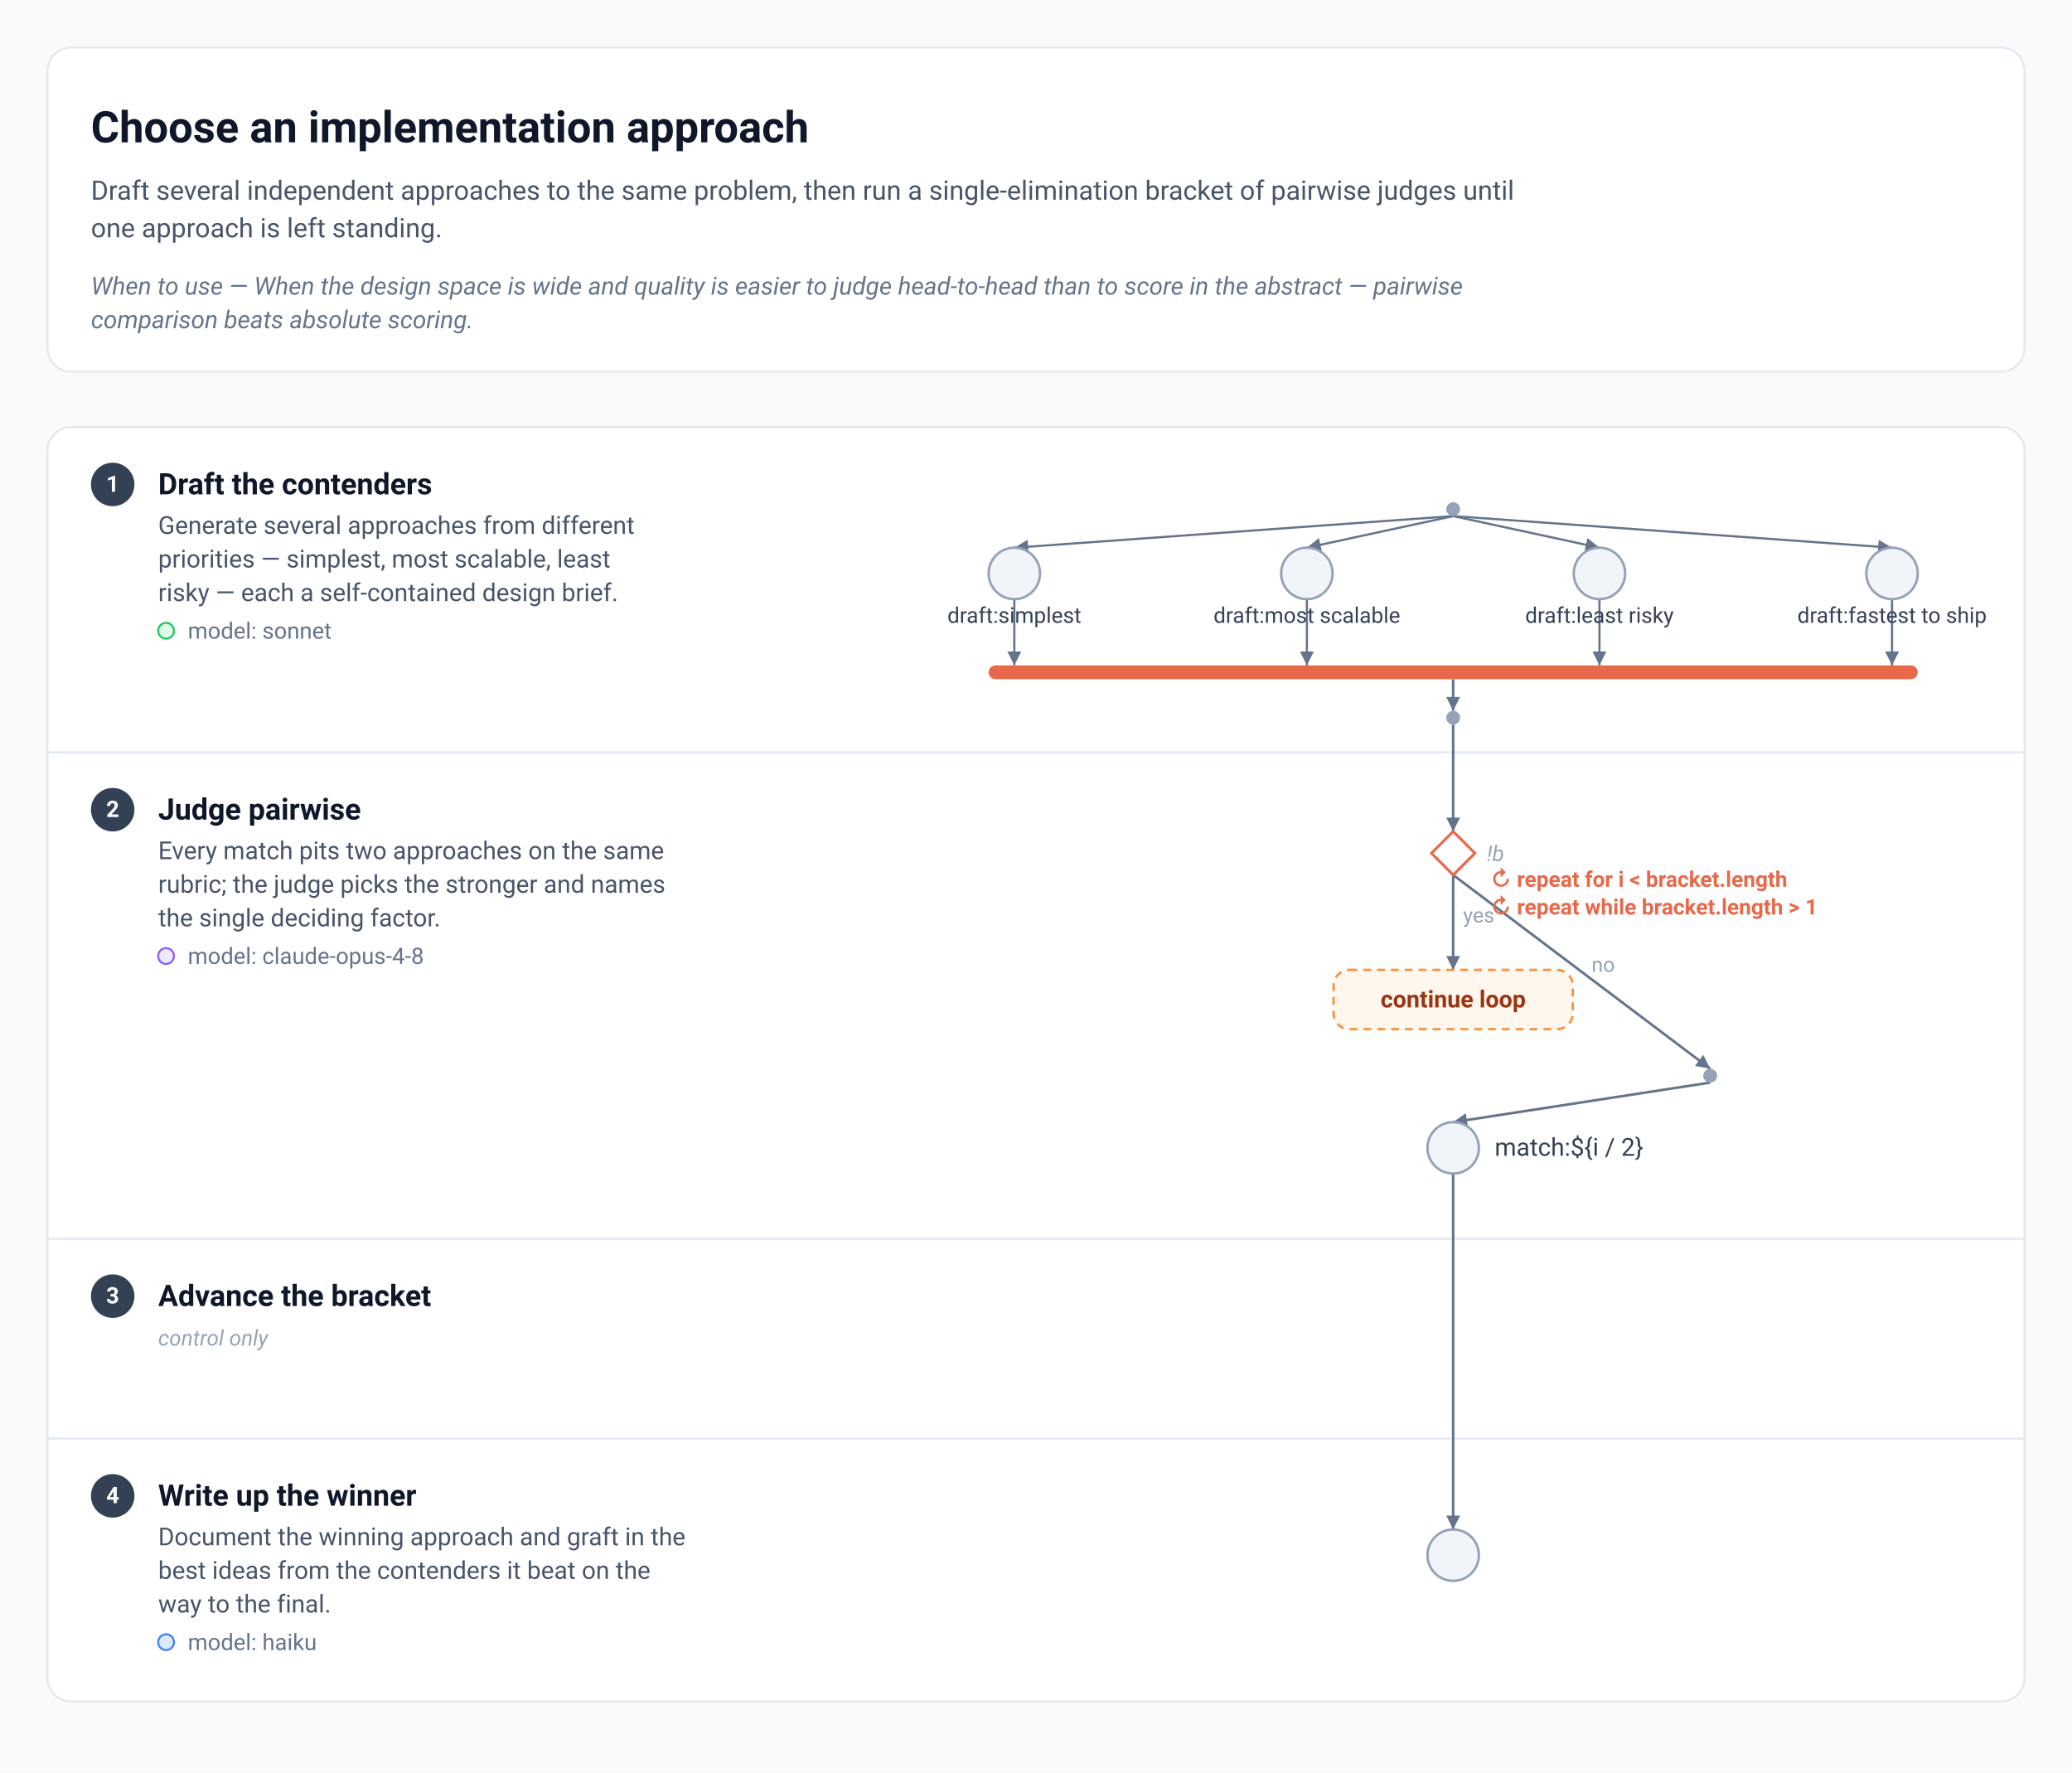
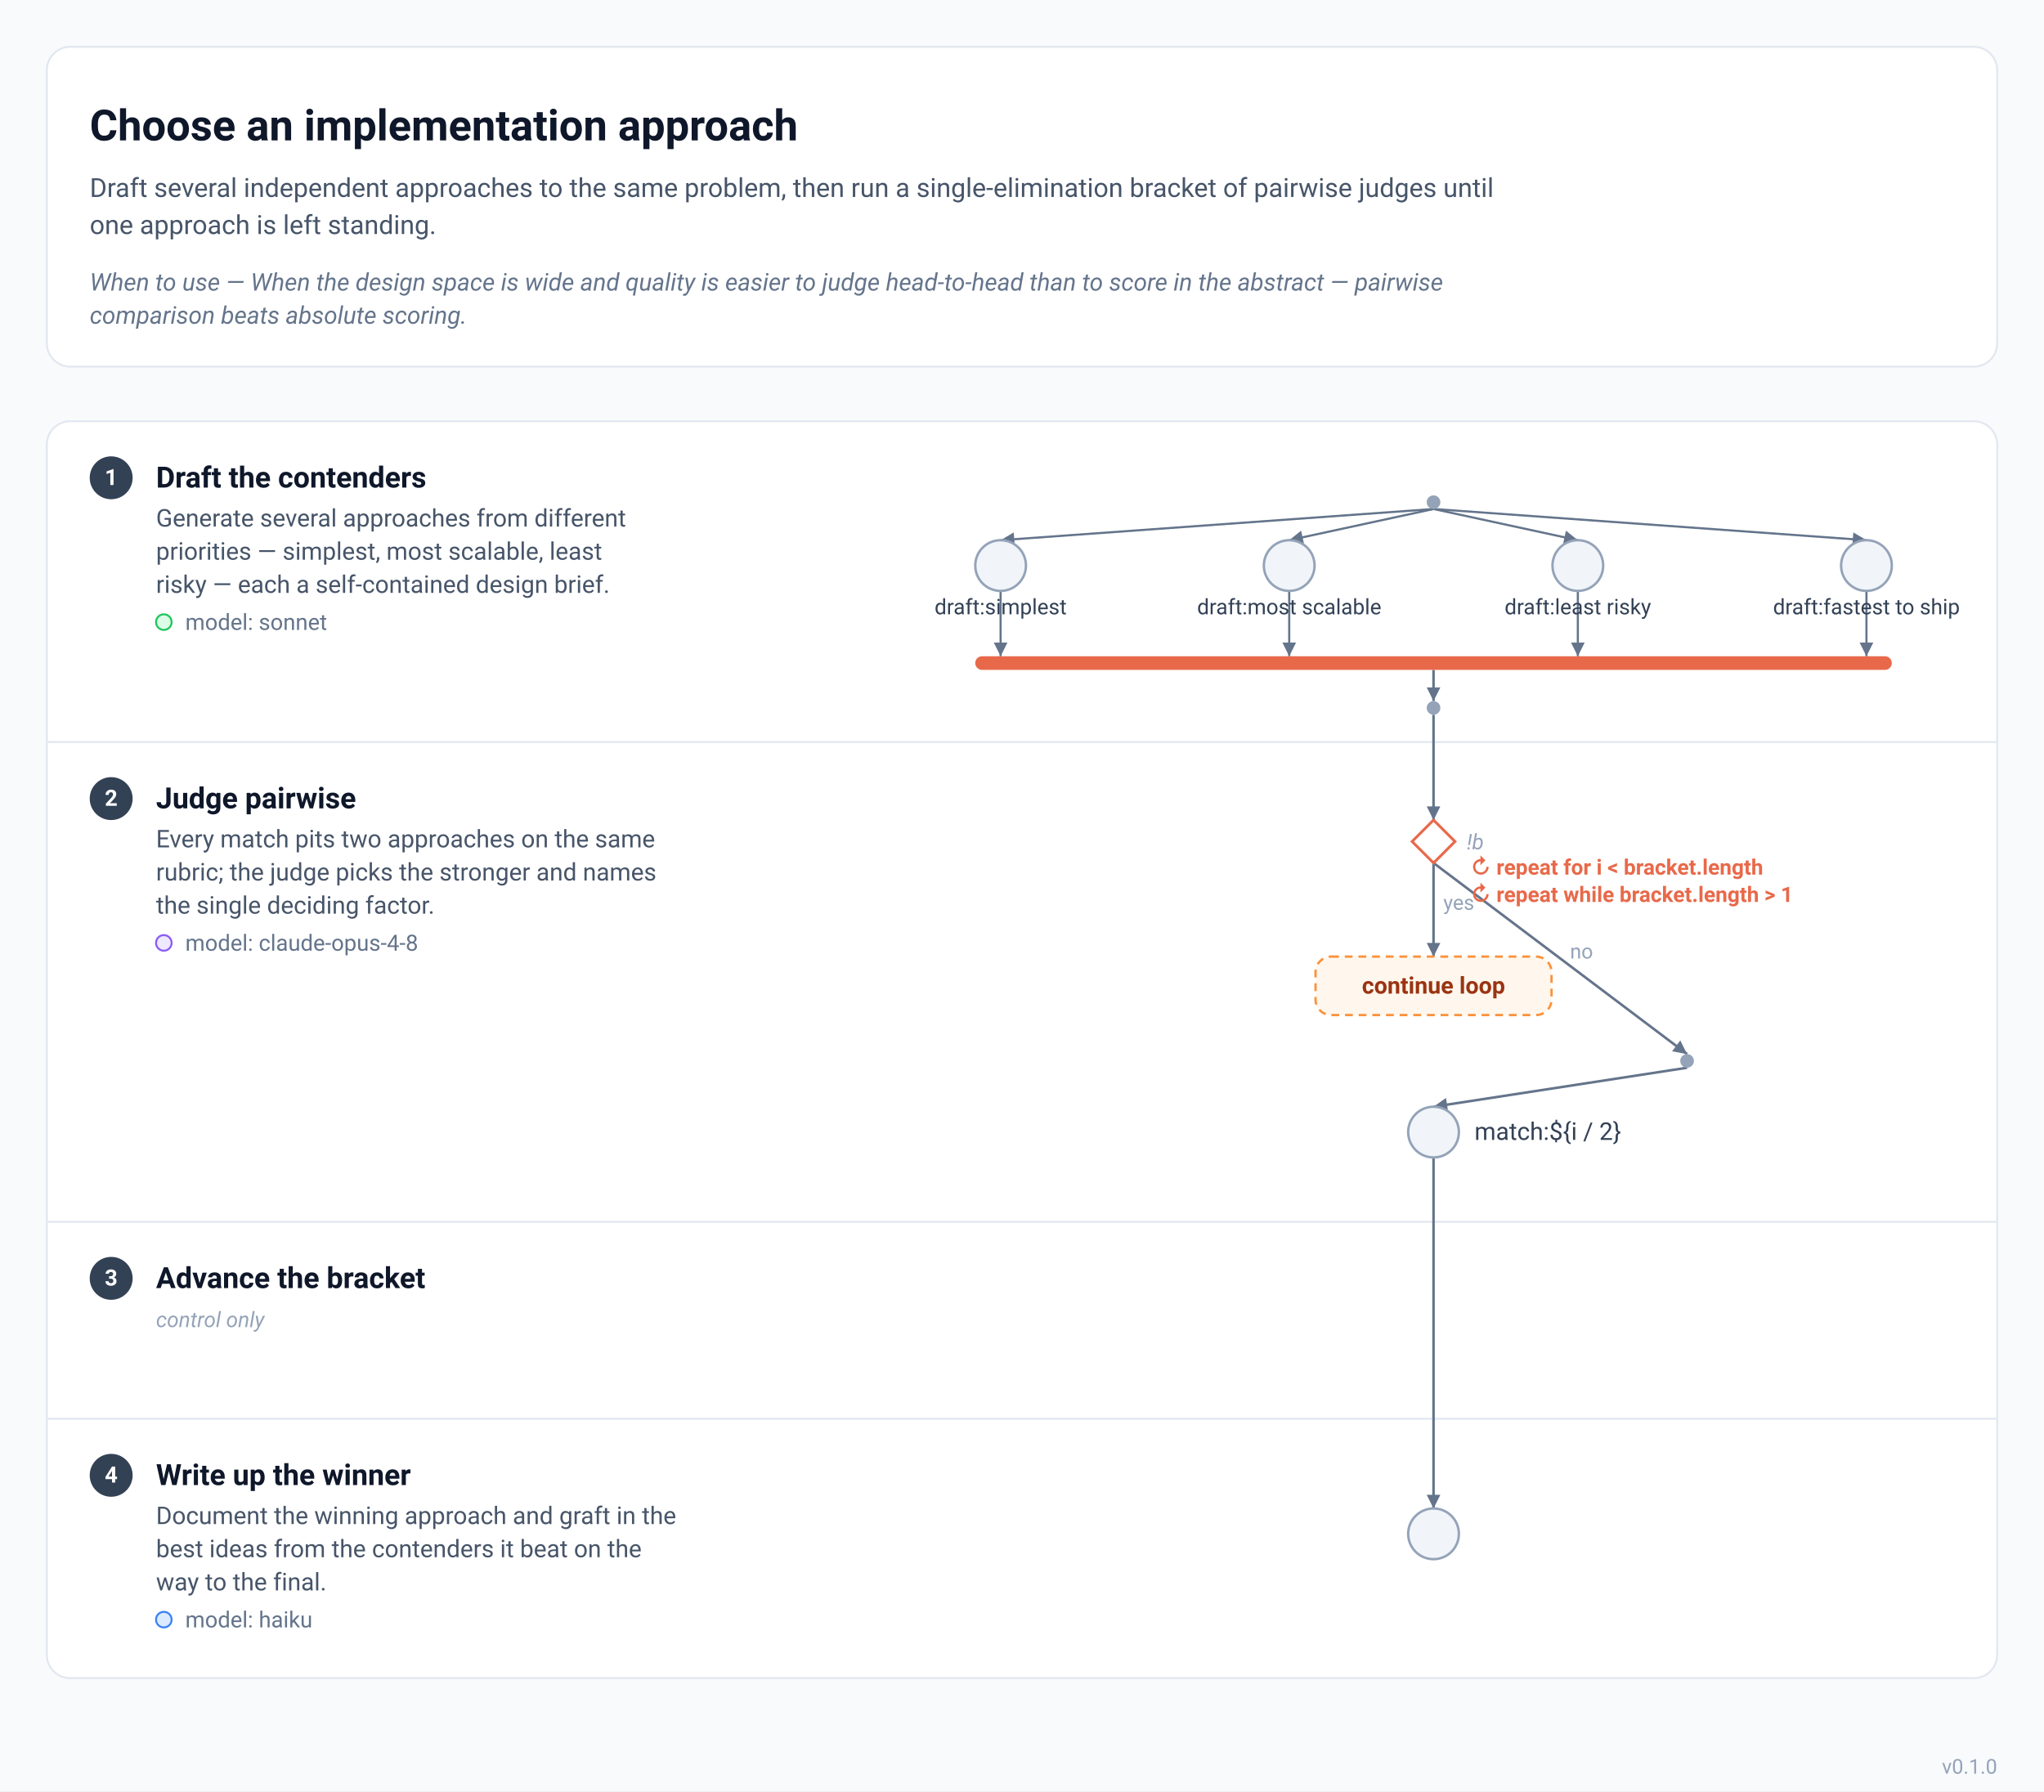
- <svg xmlns="http://www.w3.org/2000/svg" width="1048" height="896.5" viewBox="0 0 1048 896.5" font-family="-apple-system, BlinkMacSystemFont, 'Segoe UI', Roboto, Helvetica, Arial, sans-serif">
-   <rect width="1048" height="896.5" fill="#f8fafc" />
+ <svg xmlns="http://www.w3.org/2000/svg" width="1048" height="918.5" viewBox="0 0 1048 918.5" font-family="-apple-system, BlinkMacSystemFont, 'Segoe UI', Roboto, Helvetica, Arial, sans-serif">
+   <rect width="1048" height="918.5" fill="#f8fafc" />
  <g transform="translate(0 24)">
    <g class="header-card">
      <rect x="24" y="0" width="1000" height="164" rx="12" fill="#ffffff" stroke="#e2e8f0" stroke-width="1" />
      <text x="46" y="48" font-size="22" fill="#0f172a" font-weight="700">Choose an implementation approach</text>
      <text x="46" y="77" font-size="13.5" fill="#475569">Draft several independent approaches to the same problem, then run a single-elimination bracket of pairwise judges until</text>
      <text x="46" y="96" font-size="13.5" fill="#475569">one approach is left standing.</text>
      <text x="46" y="125" font-size="12.5" fill="#64748b" font-style="italic">When to use — When the design space is wide and quality is easier to judge head-to-head than to score in the abstract — pairwise</text>
      <text x="46" y="142" font-size="12.5" fill="#64748b" font-style="italic">comparison beats absolute scoring.</text>
    </g>
  </g>
  <g transform="translate(0 204)">
    <rect x="24" y="12" width="1000" height="644.5" rx="12" fill="#ffffff" stroke="#e2e8f0" stroke-width="1" />
    <g class="swimlane" />
    <g class="swimlane">
      <line x1="24" y1="176.5" x2="1024" y2="176.5" stroke="#e2e8f0" stroke-width="1" />
    </g>
    <g class="swimlane-empty">
      <line x1="24" y1="422.5" x2="1024" y2="422.5" stroke="#e2e8f0" stroke-width="1" />
    </g>
    <g class="swimlane">
      <line x1="24" y1="523.5" x2="1024" y2="523.5" stroke="#e2e8f0" stroke-width="1" />
    </g>
    <g transform="translate(0 12)">
      <g class="lane-label">
        <circle cx="57" cy="29" r="11" fill="#334155" />
        <text x="57" y="32.7" font-size="11.5" fill="#ffffff" font-weight="700" text-anchor="middle">1</text>
        <text x="80" y="34" font-size="15" fill="#0f172a" font-weight="700">Draft the contenders</text>
        <text x="80" y="54" font-size="12.5" fill="#475569">Generate several approaches from different</text>
        <text x="80" y="71" font-size="12.5" fill="#475569">priorities — simplest, most scalable, least</text>
        <text x="80" y="88" font-size="12.5" fill="#475569">risky — each a self-contained design brief.</text>
        <circle cx="84" cy="103" r="4" fill="#dcfce7" stroke="#22c55e" stroke-width="1" />
        <text x="95" y="107" font-size="11.5" fill="#64748b">model: sonnet</text>
      </g>
    </g>
    <g transform="translate(0 176.5)">
      <g class="lane-label">
        <circle cx="57" cy="29" r="11" fill="#334155" />
        <text x="57" y="32.7" font-size="11.5" fill="#ffffff" font-weight="700" text-anchor="middle">2</text>
        <text x="80" y="34" font-size="15" fill="#0f172a" font-weight="700">Judge pairwise</text>
        <text x="80" y="54" font-size="12.5" fill="#475569">Every match pits two approaches on the same</text>
        <text x="80" y="71" font-size="12.5" fill="#475569">rubric; the judge picks the stronger and names</text>
        <text x="80" y="88" font-size="12.5" fill="#475569">the single deciding factor.</text>
        <circle cx="84" cy="103" r="4" fill="#ede9fe" stroke="#8b5cf6" stroke-width="1" />
        <text x="95" y="107" font-size="11.5" fill="#64748b">model: claude-opus-4-8</text>
      </g>
    </g>
    <g transform="translate(0 422.5)">
      <g class="lane-label">
        <circle cx="57" cy="29" r="11" fill="#334155" />
        <text x="57" y="32.7" font-size="11.5" fill="#ffffff" font-weight="700" text-anchor="middle">3</text>
        <text x="80" y="34" font-size="15" fill="#0f172a" font-weight="700">Advance the bracket</text>
        <text x="80" y="54" font-size="11" fill="#94a3b8" font-style="italic">control only</text>
      </g>
    </g>
    <g transform="translate(0 523.5)">
      <g class="lane-label">
        <circle cx="57" cy="29" r="11" fill="#334155" />
        <text x="57" y="32.7" font-size="11.5" fill="#ffffff" font-weight="700" text-anchor="middle">4</text>
        <text x="80" y="34" font-size="15" fill="#0f172a" font-weight="700">Write up the winner</text>
        <text x="80" y="54" font-size="12.5" fill="#475569">Document the winning approach and graft in the</text>
        <text x="80" y="71" font-size="12.5" fill="#475569">best ideas from the contenders it beat on the</text>
        <text x="80" y="88" font-size="12.5" fill="#475569">way to the final.</text>
        <circle cx="84" cy="103" r="4" fill="#dbeafe" stroke="#3b82f6" stroke-width="1" />
        <text x="95" y="107" font-size="11.5" fill="#64748b">model: haiku</text>
      </g>
    </g>
    <g class="topology" transform="translate(431 0)">
      <g class="edge">
        <path d="M 304 57 L 82.03 73" fill="none" stroke="#64748b" stroke-width="1.1" />
        <polygon points="82.03,73 88.76,69.01 89.26,75.99" fill="#64748b" />
      </g>
      <g class="edge">
        <path d="M 304 57 L 230.01 73" fill="none" stroke="#64748b" stroke-width="1.1" />
        <polygon points="230.01,73 236.11,68.1 237.59,74.94" fill="#64748b" />
      </g>
      <g class="edge">
        <path d="M 304 57 L 377.99 73" fill="none" stroke="#64748b" stroke-width="1.1" />
        <polygon points="377.99,73 370.41,74.94 371.89,68.1" fill="#64748b" />
      </g>
      <g class="edge">
        <path d="M 304 57 L 525.97 73" fill="none" stroke="#64748b" stroke-width="1.1" />
        <polygon points="525.97,73 518.74,75.99 519.24,69.01" fill="#64748b" />
      </g>
      <g class="edge">
        <path d="M 82.03 99 L 82.03 132.5" fill="none" stroke="#64748b" stroke-width="1.1" />
        <polygon points="82.03,132.5 78.53,125.5 85.53,125.5" fill="#64748b" />
      </g>
      <g class="edge">
        <path d="M 230.01 99 L 230.01 132.5" fill="none" stroke="#64748b" stroke-width="1.1" />
        <polygon points="230.01,132.5 226.51,125.5 233.51,125.5" fill="#64748b" />
      </g>
      <g class="edge">
        <path d="M 377.99 99 L 377.99 132.5" fill="none" stroke="#64748b" stroke-width="1.1" />
        <polygon points="377.99,132.5 374.49,125.5 381.49,125.5" fill="#64748b" />
      </g>
      <g class="edge">
        <path d="M 525.97 99 L 525.97 132.5" fill="none" stroke="#64748b" stroke-width="1.1" />
        <polygon points="525.97,132.5 522.47,125.5 529.47,125.5" fill="#64748b" />
      </g>
      <g class="edge">
        <path d="M 304 139.5 L 304 155.5" fill="none" stroke="#64748b" stroke-width="1.3" />
        <polygon points="304,155.5 300.5,148.5 307.5,148.5" fill="#64748b" />
      </g>
      <g class="edge">
        <path d="M 304 238.5 L 304 286.5" fill="none" stroke="#64748b" stroke-width="1.3" />
        <polygon points="304,286.5 300.5,279.5 307.5,279.5" fill="#64748b" />
        <text x="309" y="262.5" font-size="10.5" fill="#94a3b8">yes</text>
      </g>
      <g class="edge">
        <path d="M 304 238.5 L 434 336.5" fill="none" stroke="#64748b" stroke-width="1.3" />
        <polygon points="434,336.5 426.3,335.08 430.52,329.49" fill="#64748b" />
        <text x="374" y="287.5" font-size="10.5" fill="#94a3b8">no</text>
      </g>
      <g class="edge">
        <path d="M 434 343.5 L 304 363.5" fill="none" stroke="#64748b" stroke-width="1.3" />
        <polygon points="304,363.5 310.39,358.98 311.45,365.89" fill="#64748b" />
      </g>
      <g class="edge">
        <path d="M 304 162.5 L 304 216.5" fill="none" stroke="#64748b" stroke-width="1.3" />
        <polygon points="304,216.5 300.5,209.5 307.5,209.5" fill="#64748b" />
      </g>
      <g class="edge">
        <path d="M 304 389.5 L 304 569.5" fill="none" stroke="#64748b" stroke-width="1.3" />
        <polygon points="304,569.5 300.5,562.5 307.5,562.5" fill="#64748b" />
      </g>
      <circle class="hub" cx="304" cy="53.5" r="3.5" fill="#94a3b8" />
      <g class="agent-node">
        <circle cx="82.03" cy="86" r="13" fill="#f1f5f9" stroke="#94a3b8" stroke-width="1.25" />
        <text x="82.03" y="111" font-size="11" fill="#334155" text-anchor="middle">draft:simplest</text>
      </g>
      <g class="agent-node">
        <circle cx="230.01" cy="86" r="13" fill="#f1f5f9" stroke="#94a3b8" stroke-width="1.25" />
        <text x="230.01" y="111" font-size="11" fill="#334155" text-anchor="middle">draft:most scalable</text>
      </g>
      <g class="agent-node">
        <circle cx="377.99" cy="86" r="13" fill="#f1f5f9" stroke="#94a3b8" stroke-width="1.25" />
        <text x="377.99" y="111" font-size="11" fill="#334155" text-anchor="middle">draft:least risky</text>
      </g>
      <g class="agent-node">
        <circle cx="525.97" cy="86" r="13" fill="#f1f5f9" stroke="#94a3b8" stroke-width="1.25" />
        <text x="525.97" y="111" font-size="11" fill="#334155" text-anchor="middle">draft:fastest to ship</text>
      </g>
      <rect class="barrier" x="69.03" y="132.5" width="469.94" height="7" rx="3.5" fill="#e8694a" />
      <circle class="hub" cx="304" cy="159" r="3.5" fill="#94a3b8" />
      <g class="decision">
        <polygon points="304,216.5 315,227.5 304,238.5 293,227.5" fill="#ffffff" stroke="#e8694a" stroke-width="1.4" />
        <text x="321" y="231.5" font-size="11" fill="#94a3b8" font-style="italic">!b</text>
      </g>
      <g class="control-node">
        <rect class="control-box" x="243.5" y="286.5" width="121" height="30" rx="8" fill="#fff7ed" stroke="#fb923c" stroke-width="1.2" stroke-dasharray="4 3" />
        <text x="304" y="305.5" font-size="12" fill="#9a3412" font-weight="600" text-anchor="middle">continue loop</text>
      </g>
      <circle class="hub" cx="434" cy="340" r="3.5" fill="#94a3b8" />
      <g class="agent-node">
        <circle cx="304" cy="376.5" r="13" fill="#f1f5f9" stroke="#94a3b8" stroke-width="1.25" />
        <text x="325" y="380.5" font-size="12.5" fill="#334155">match:${i / 2}</text>
      </g>
      <g class="agent-node">
        <circle cx="304" cy="582.5" r="13" fill="#f1f5f9" stroke="#94a3b8" stroke-width="1.25" />
      </g>
      <g class="loop-badge">
        <text x="323" y="244.5" font-size="11" fill="#e8694a" font-weight="600">↻ repeat for i &lt; bracket.length</text>
      </g>
      <g class="loop-badge">
        <text x="323" y="258.5" font-size="11" fill="#e8694a" font-weight="600">↻ repeat while bracket.length &gt; 1</text>
      </g>
    </g>
  </g>
+   <g class="provenance">
+     <text x="1024" y="909.5" font-size="10.5" fill="#94a3b8" text-anchor="end">v0.1.0</text>
+   </g>
</svg>
